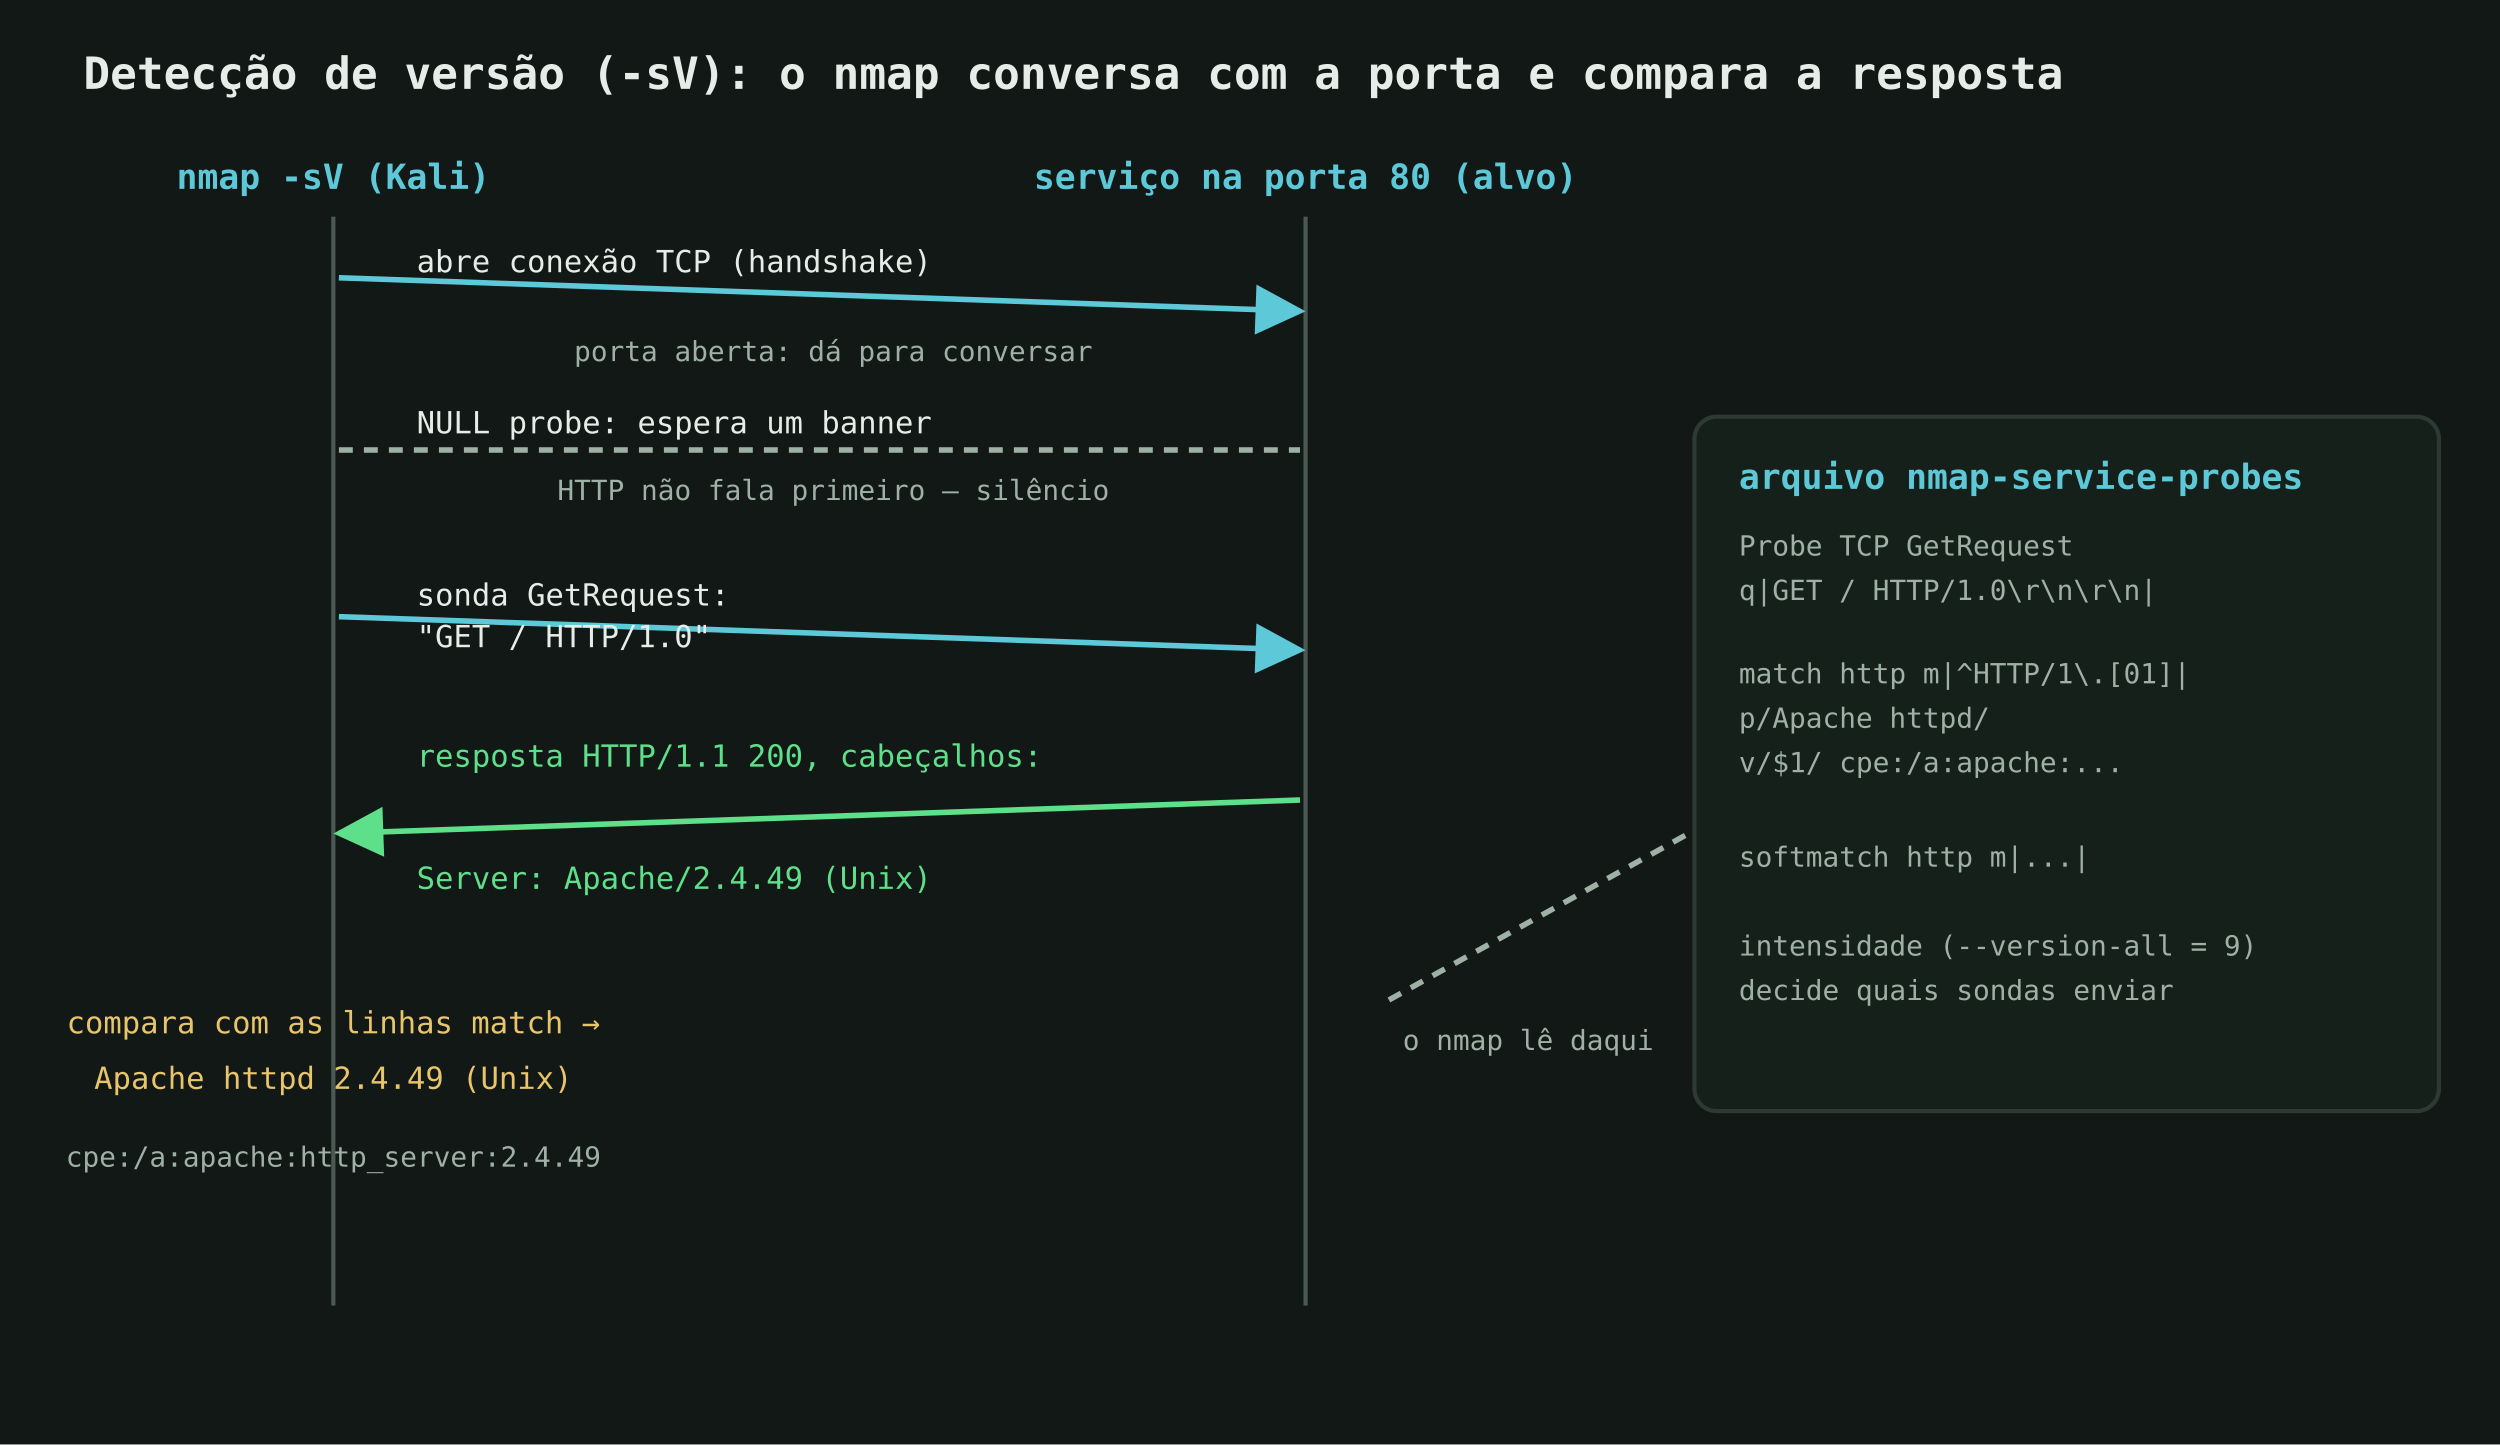
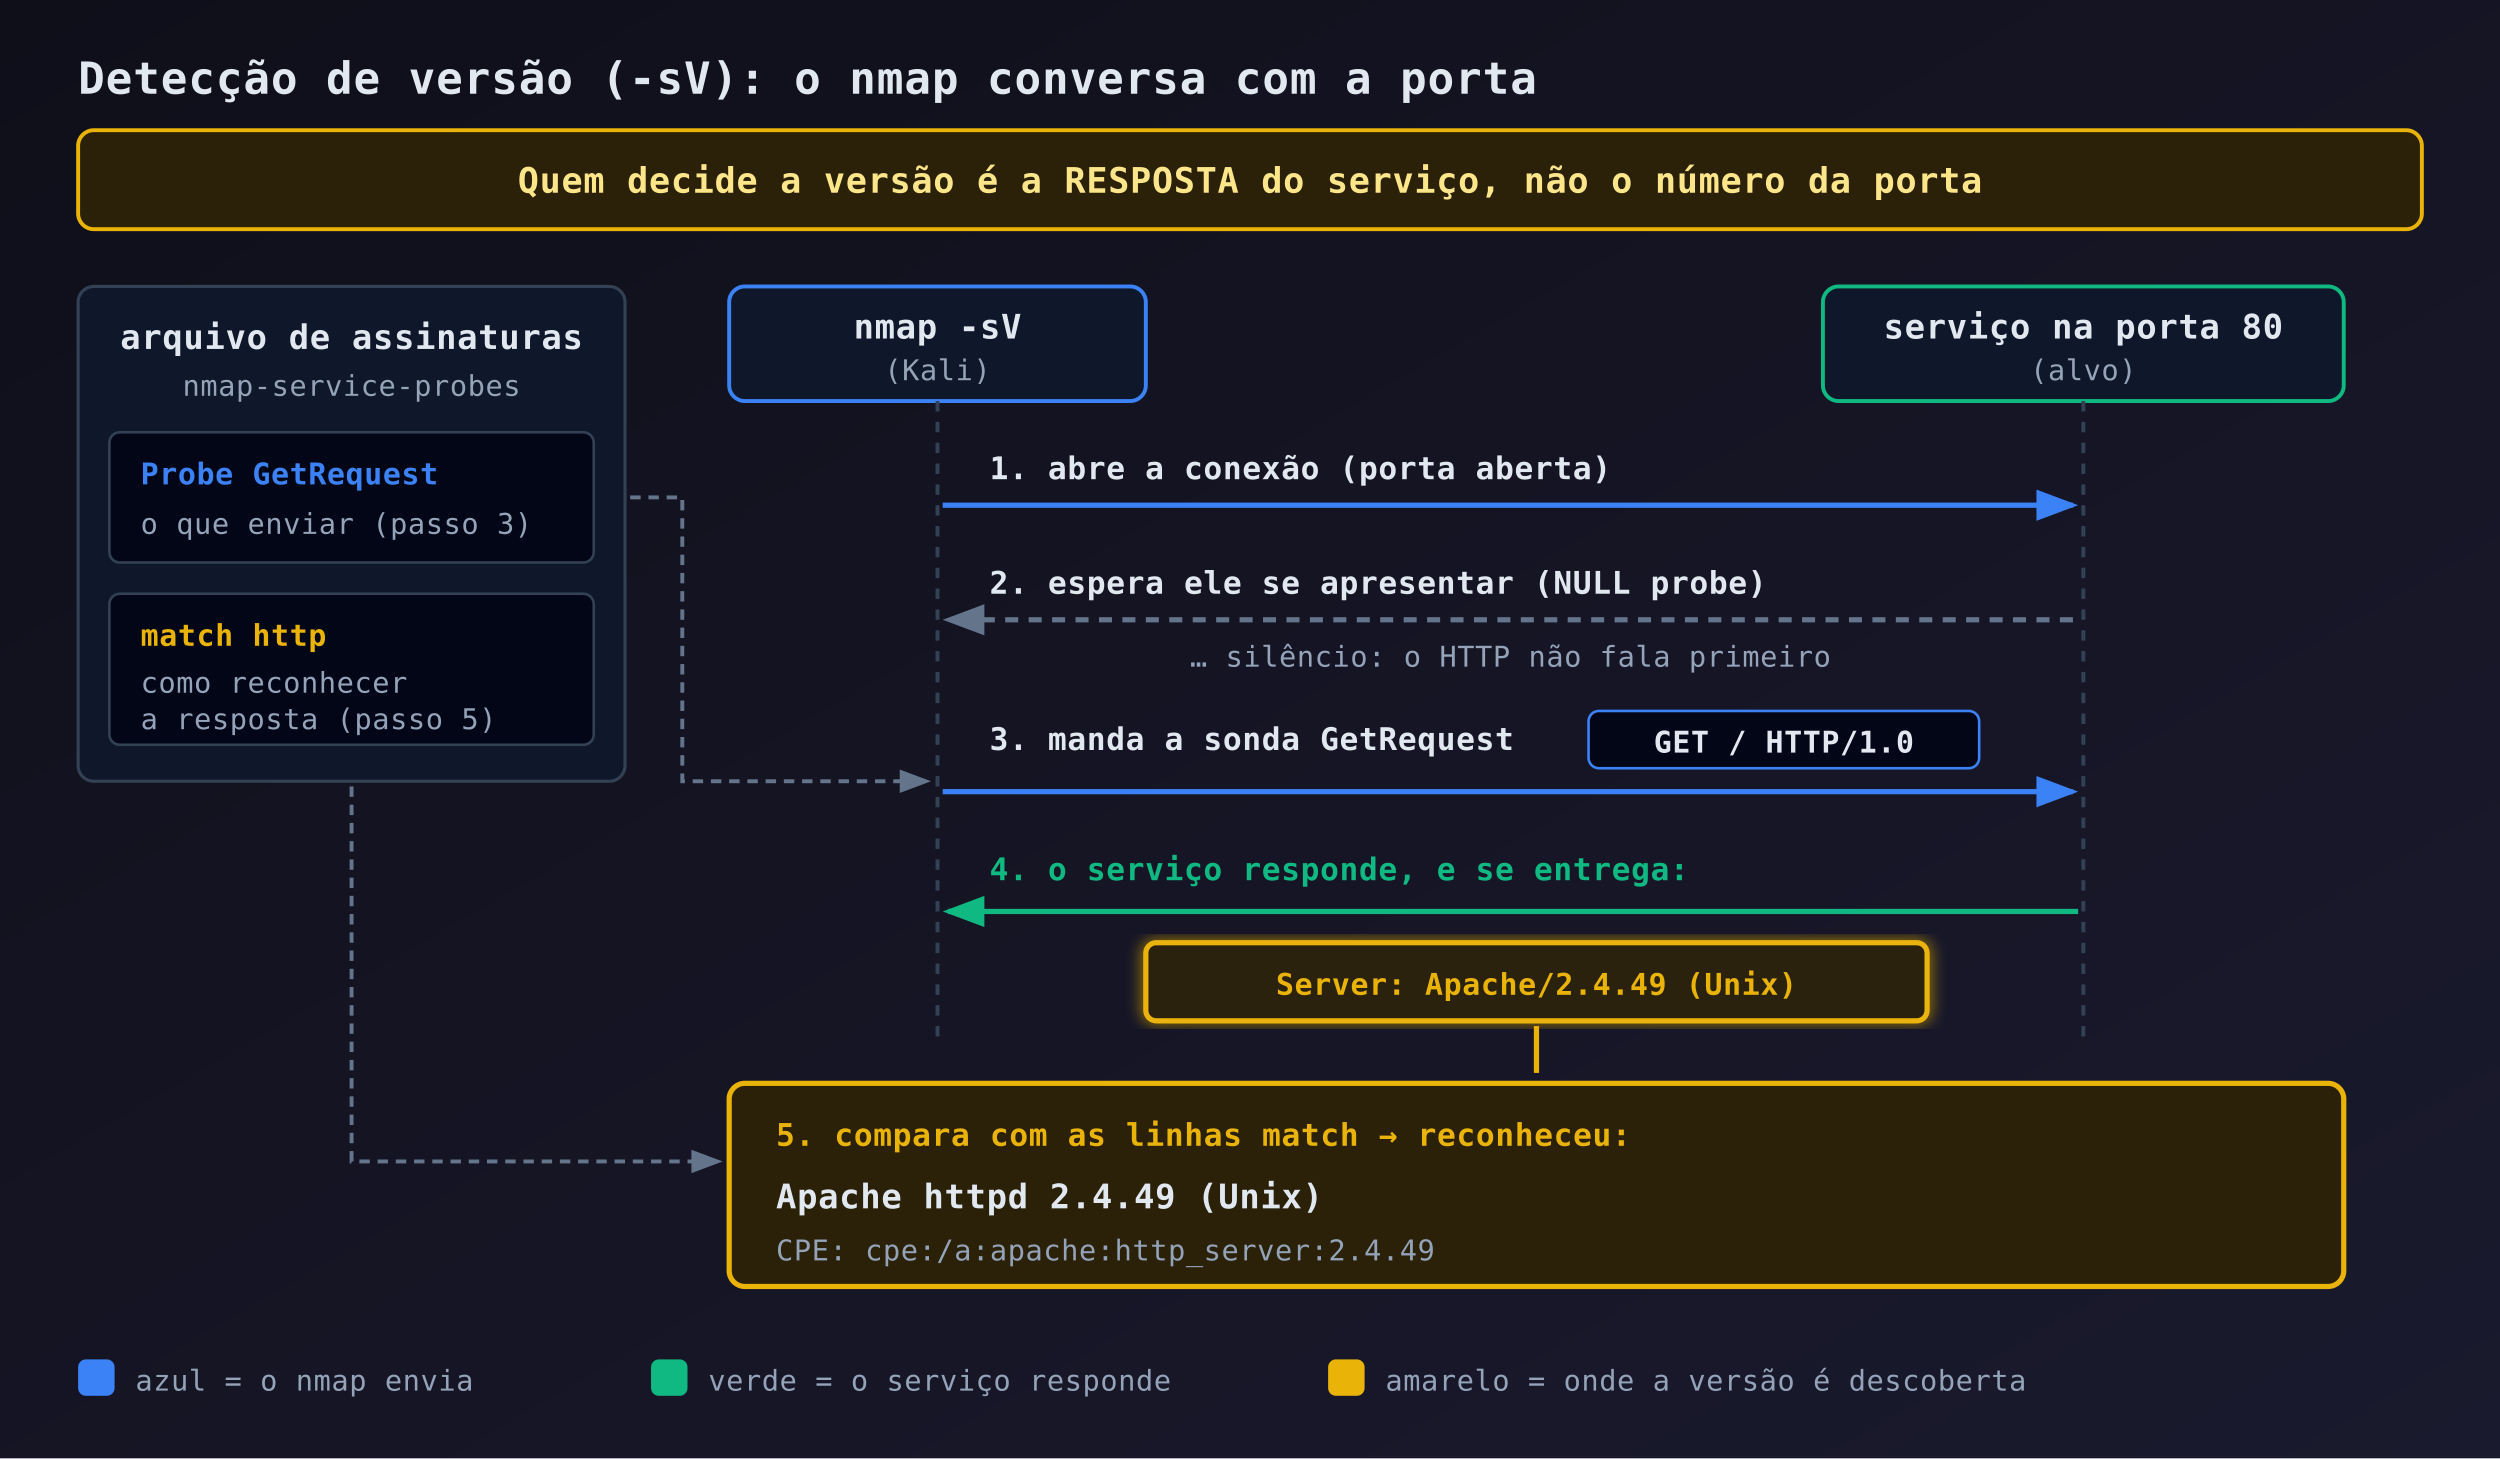
- <svg xmlns="http://www.w3.org/2000/svg" viewBox="0 0 900 520" role="img" aria-labelledby="t2 d2">
+ <svg xmlns="http://www.w3.org/2000/svg" viewBox="0 0 960 560" width="960" height="560" role="img" aria-labelledby="t2 d2">
  <style>
-     text { font-family: ui-monospace, "DejaVu Sans Mono", Menlo, Consolas, monospace; fill: #e6ede8; }
-     .t { font-size: 16px; font-weight: 700; }
-     .h { font-size: 12.5px; font-weight: 700; fill: #5cc8d8; }
-     .b { font-size: 11px; }
-     .s { font-size: 10px; fill: #9fb0a6; }
-     .life { stroke: #4a5a52; stroke-width: 1.5; }
-     .out { stroke: #5cc8d8; stroke-width: 2; marker-end: url(#a1); }
-     .in { stroke: #5ee08a; stroke-width: 2; marker-end: url(#a2); }
-     .wait { stroke: #9fb0a6; stroke-width: 2; stroke-dasharray: 5 4; }
-     .panel { fill: #16201b; stroke: #2c3a33; stroke-width: 1.5; }
-     .match { fill: #e8c46a; }
-     .g { fill: #5ee08a; }
+     text { font-family: 'SF Mono', 'Fira Code', 'Cascadia Code', 'DejaVu Sans Mono', 'Courier New', monospace; fill: #e2e8f0; letter-spacing: 0.02em; }
+     .title { font-size: 17px; font-weight: 700; }
+     .key { font-size: 13.5px; font-weight: 700; fill: #fde68a; }
+     .h { font-size: 13px; font-weight: 700; }
+     .msg { font-size: 12px; font-weight: 700; }
+     .sub { font-size: 11px; fill: #94a3b8; }
+     .code { font-size: 11.5px; font-weight: 700; fill: #e2e8f0; }
+     .blue { fill: #3b82f6; }
+     .green { fill: #10b981; }
+     .gold { fill: #eab308; }
+     .leg { font-size: 11px; fill: #94a3b8; }
  </style>
  <defs>
-     <marker id="a1" markerWidth="9" markerHeight="9" refX="8" refY="4.5" orient="auto">
-       <path d="M0,0 L9,4.5 L0,9 z" fill="#5cc8d8" />
+     <linearGradient id="bg-grad" x1="0%" y1="0%" x2="100%" y2="100%">
+       <stop offset="0%" stop-color="#0f0f1a" />
+       <stop offset="100%" stop-color="#1a1a2e" />
+     </linearGradient>
+     <marker id="arrow-blue" markerWidth="8" markerHeight="6" refX="7" refY="3" orient="auto">
+       <polygon points="0 0, 8 3, 0 6" fill="#3b82f6" />
    </marker>
-     <marker id="a2" markerWidth="9" markerHeight="9" refX="8" refY="4.5" orient="auto">
-       <path d="M0,0 L9,4.5 L0,9 z" fill="#5ee08a" />
+     <marker id="arrow-green" markerWidth="8" markerHeight="6" refX="7" refY="3" orient="auto">
+       <polygon points="0 0, 8 3, 0 6" fill="#10b981" />
    </marker>
+     <marker id="arrow-gray" markerWidth="8" markerHeight="6" refX="7" refY="3" orient="auto">
+       <polygon points="0 0, 8 3, 0 6" fill="#64748b" />
+     </marker>
+     <filter id="glow-gold">
+       <feGaussianBlur stdDeviation="3" result="b" />
+       <feMerge>
+         <feMergeNode in="b" />
+         <feMergeNode in="SourceGraphic" />
+       </feMerge>
+     </filter>
  </defs>
-   <rect width="900" height="520" fill="#121815" />
-   <text class="t" x="30" y="32">Detecção de versão (-sV): o nmap conversa com a porta e compara a resposta</text>
-   <text class="h" x="120" y="68" text-anchor="middle">nmap -sV (Kali)</text>
-   <line class="life" x1="120" y1="78" x2="120" y2="470" />
-   <text class="h" x="470" y="68" text-anchor="middle">serviço na porta 80 (alvo)</text>
-   <line class="life" x1="470" y1="78" x2="470" y2="470" />
-   <line class="out" x1="122" y1="100" x2="468" y2="112" />
-   <text class="b" x="150" y="98">abre conexão TCP (handshake)</text>
-   <text class="s" x="300" y="130" text-anchor="middle">porta aberta: dá para conversar</text>
-   <line class="wait" x1="122" y1="162" x2="468" y2="162" />
-   <text class="b" x="150" y="156">NULL probe: espera um banner</text>
-   <text class="s" x="300" y="180" text-anchor="middle">HTTP não fala primeiro — silêncio</text>
-   <line class="out" x1="122" y1="222" x2="468" y2="234" />
-   <text class="b" x="150" y="218">sonda GetRequest:</text>
-   <text class="b" x="150" y="233">"GET / HTTP/1.0"</text>
-   <line class="in" x1="468" y1="288" x2="122" y2="300" />
-   <text class="b g" x="150" y="276">resposta HTTP/1.1 200, cabeçalhos:</text>
-   <text class="b g" x="150" y="320">Server: Apache/2.4.49 (Unix)</text>
-   <text class="b match" x="120" y="372" text-anchor="middle">compara com as linhas match →</text>
-   <text class="b match" x="120" y="392" text-anchor="middle">Apache httpd 2.4.49 (Unix)</text>
-   <text class="s" x="120" y="420" text-anchor="middle">cpe:/a:apache:http_server:2.4.49</text>
-   <rect class="panel" x="610" y="150" width="268" height="250" rx="8" />
-   <text class="h" x="626" y="176">arquivo nmap-service-probes</text>
-   <text class="s" x="626" y="200">Probe TCP GetRequest</text>
-   <text class="s" x="626" y="216">  q|GET / HTTP/1.0\r\n\r\n|</text>
-   <text class="s" x="626" y="246">match http m|^HTTP/1\.[01]|</text>
-   <text class="s" x="626" y="262">  p/Apache httpd/</text>
-   <text class="s" x="626" y="278">  v/$1/ cpe:/a:apache:...</text>
-   <text class="s" x="626" y="312">softmatch http m|...|</text>
-   <text class="s" x="626" y="344">intensidade (--version-all = 9)</text>
-   <text class="s" x="626" y="360">decide quais sondas enviar</text>
-   <line class="wait" x1="500" y1="360" x2="608" y2="300" />
-   <text class="s" x="505" y="378">o nmap lê daqui</text>
+   <rect width="960" height="560" fill="url(#bg-grad)" />
+   <text class="title" x="30" y="36">Detecção de versão (-sV): o nmap conversa com a porta</text>
+   <rect x="30" y="50" width="900" height="38" rx="6" fill="#2a2108" stroke="#eab308" stroke-width="1.5" />
+   <text class="key" x="480" y="74" text-anchor="middle">Quem decide a versão é a RESPOSTA do serviço, não o número da porta</text>
+   <rect x="30" y="110" width="210" height="190" rx="6" fill="#0f172a" stroke="#334155" stroke-width="1.2" />
+   <text class="h" x="135" y="134" text-anchor="middle">arquivo de assinaturas</text>
+   <text class="sub" x="135" y="152" text-anchor="middle">nmap-service-probes</text>
+   <rect x="42" y="166" width="186" height="50" rx="4" fill="#020617" stroke="#334155" />
+   <text class="code blue" x="54" y="186">Probe GetRequest</text>
+   <text class="sub" x="54" y="205">o que enviar (passo 3)</text>
+   <rect x="42" y="228" width="186" height="58" rx="4" fill="#020617" stroke="#334155" />
+   <text class="code gold" x="54" y="248">match http</text>
+   <text class="sub" x="54" y="266">como reconhecer</text>
+   <text class="sub" x="54" y="280">a resposta (passo 5)</text>
+   <rect x="280" y="110" width="160" height="44" rx="6" fill="#0f172a" stroke="#3b82f6" stroke-width="1.5" />
+   <text class="h" x="360" y="130" text-anchor="middle">nmap -sV</text>
+   <text class="sub" x="360" y="146" text-anchor="middle">(Kali)</text>
+   <rect x="700" y="110" width="200" height="44" rx="6" fill="#0f172a" stroke="#10b981" stroke-width="1.5" />
+   <text class="h" x="800" y="130" text-anchor="middle">serviço na porta 80</text>
+   <text class="sub" x="800" y="146" text-anchor="middle">(alvo)</text>
+   <line x1="360" y1="154" x2="360" y2="400" stroke="#334155" stroke-width="1.5" stroke-dasharray="4 4" />
+   <line x1="800" y1="154" x2="800" y2="400" stroke="#334155" stroke-width="1.5" stroke-dasharray="4 4" />
+   <text class="msg" x="380" y="184">1. abre a conexão (porta aberta)</text>
+   <path d="M362,194 L796,194" stroke="#3b82f6" stroke-width="2" fill="none" marker-end="url(#arrow-blue)" />
+   <text class="msg" x="380" y="228">2. espera ele se apresentar (NULL probe)</text>
+   <path d="M796,238 L364,238" stroke="#64748b" stroke-width="2" fill="none" stroke-dasharray="5 4" marker-end="url(#arrow-gray)" />
+   <text class="sub" x="580" y="256" text-anchor="middle">… silêncio: o HTTP não fala primeiro</text>
+   <text class="msg" x="380" y="288">3. manda a sonda GetRequest</text>
+   <rect x="610" y="273" width="150" height="22" rx="4" fill="#020617" stroke="#3b82f6" />
+   <text class="code" x="685" y="289" text-anchor="middle">GET / HTTP/1.0</text>
+   <path d="M362,304 L796,304" stroke="#3b82f6" stroke-width="2" fill="none" marker-end="url(#arrow-blue)" />
+   <text class="msg green" x="380" y="338">4. o serviço responde, e se entrega:</text>
+   <path d="M798,350 L364,350" stroke="#10b981" stroke-width="2" fill="none" marker-end="url(#arrow-green)" />
+   <rect x="440" y="362" width="300" height="30" rx="4" fill="#2a2108" stroke="#eab308" stroke-width="2" filter="url(#glow-gold)" />
+   <text class="code gold" x="590" y="382" text-anchor="middle">Server: Apache/2.4.49 (Unix)</text>
+   <path d="M242,191 L262,191 L262,300 L356,300" stroke="#64748b" stroke-width="1.5" fill="none" stroke-dasharray="4 3" marker-end="url(#arrow-gray)" />
+   <path d="M135,302 L135,446 L276,446" stroke="#64748b" stroke-width="1.5" fill="none" stroke-dasharray="4 3" marker-end="url(#arrow-gray)" />
+   <rect x="280" y="416" width="620" height="78" rx="6" fill="#2a2108" stroke="#eab308" stroke-width="2" />
+   <text class="msg gold" x="298" y="440">5. compara com as linhas match → reconheceu:</text>
+   <text class="h" x="298" y="464">Apache httpd 2.4.49 (Unix)</text>
+   <text class="sub" x="298" y="484">CPE: cpe:/a:apache:http_server:2.4.49</text>
+   <path d="M590,394 L590,412" stroke="#eab308" stroke-width="2" fill="none" />
+   <rect x="30" y="522" width="14" height="14" rx="3" fill="#3b82f6" />
+   <text class="leg" x="52" y="534">azul = o nmap envia</text>
+   <rect x="250" y="522" width="14" height="14" rx="3" fill="#10b981" />
+   <text class="leg" x="272" y="534">verde = o serviço responde</text>
+   <rect x="510" y="522" width="14" height="14" rx="3" fill="#eab308" />
+   <text class="leg" x="532" y="534">amarelo = onde a versão é descoberta</text>
</svg>
